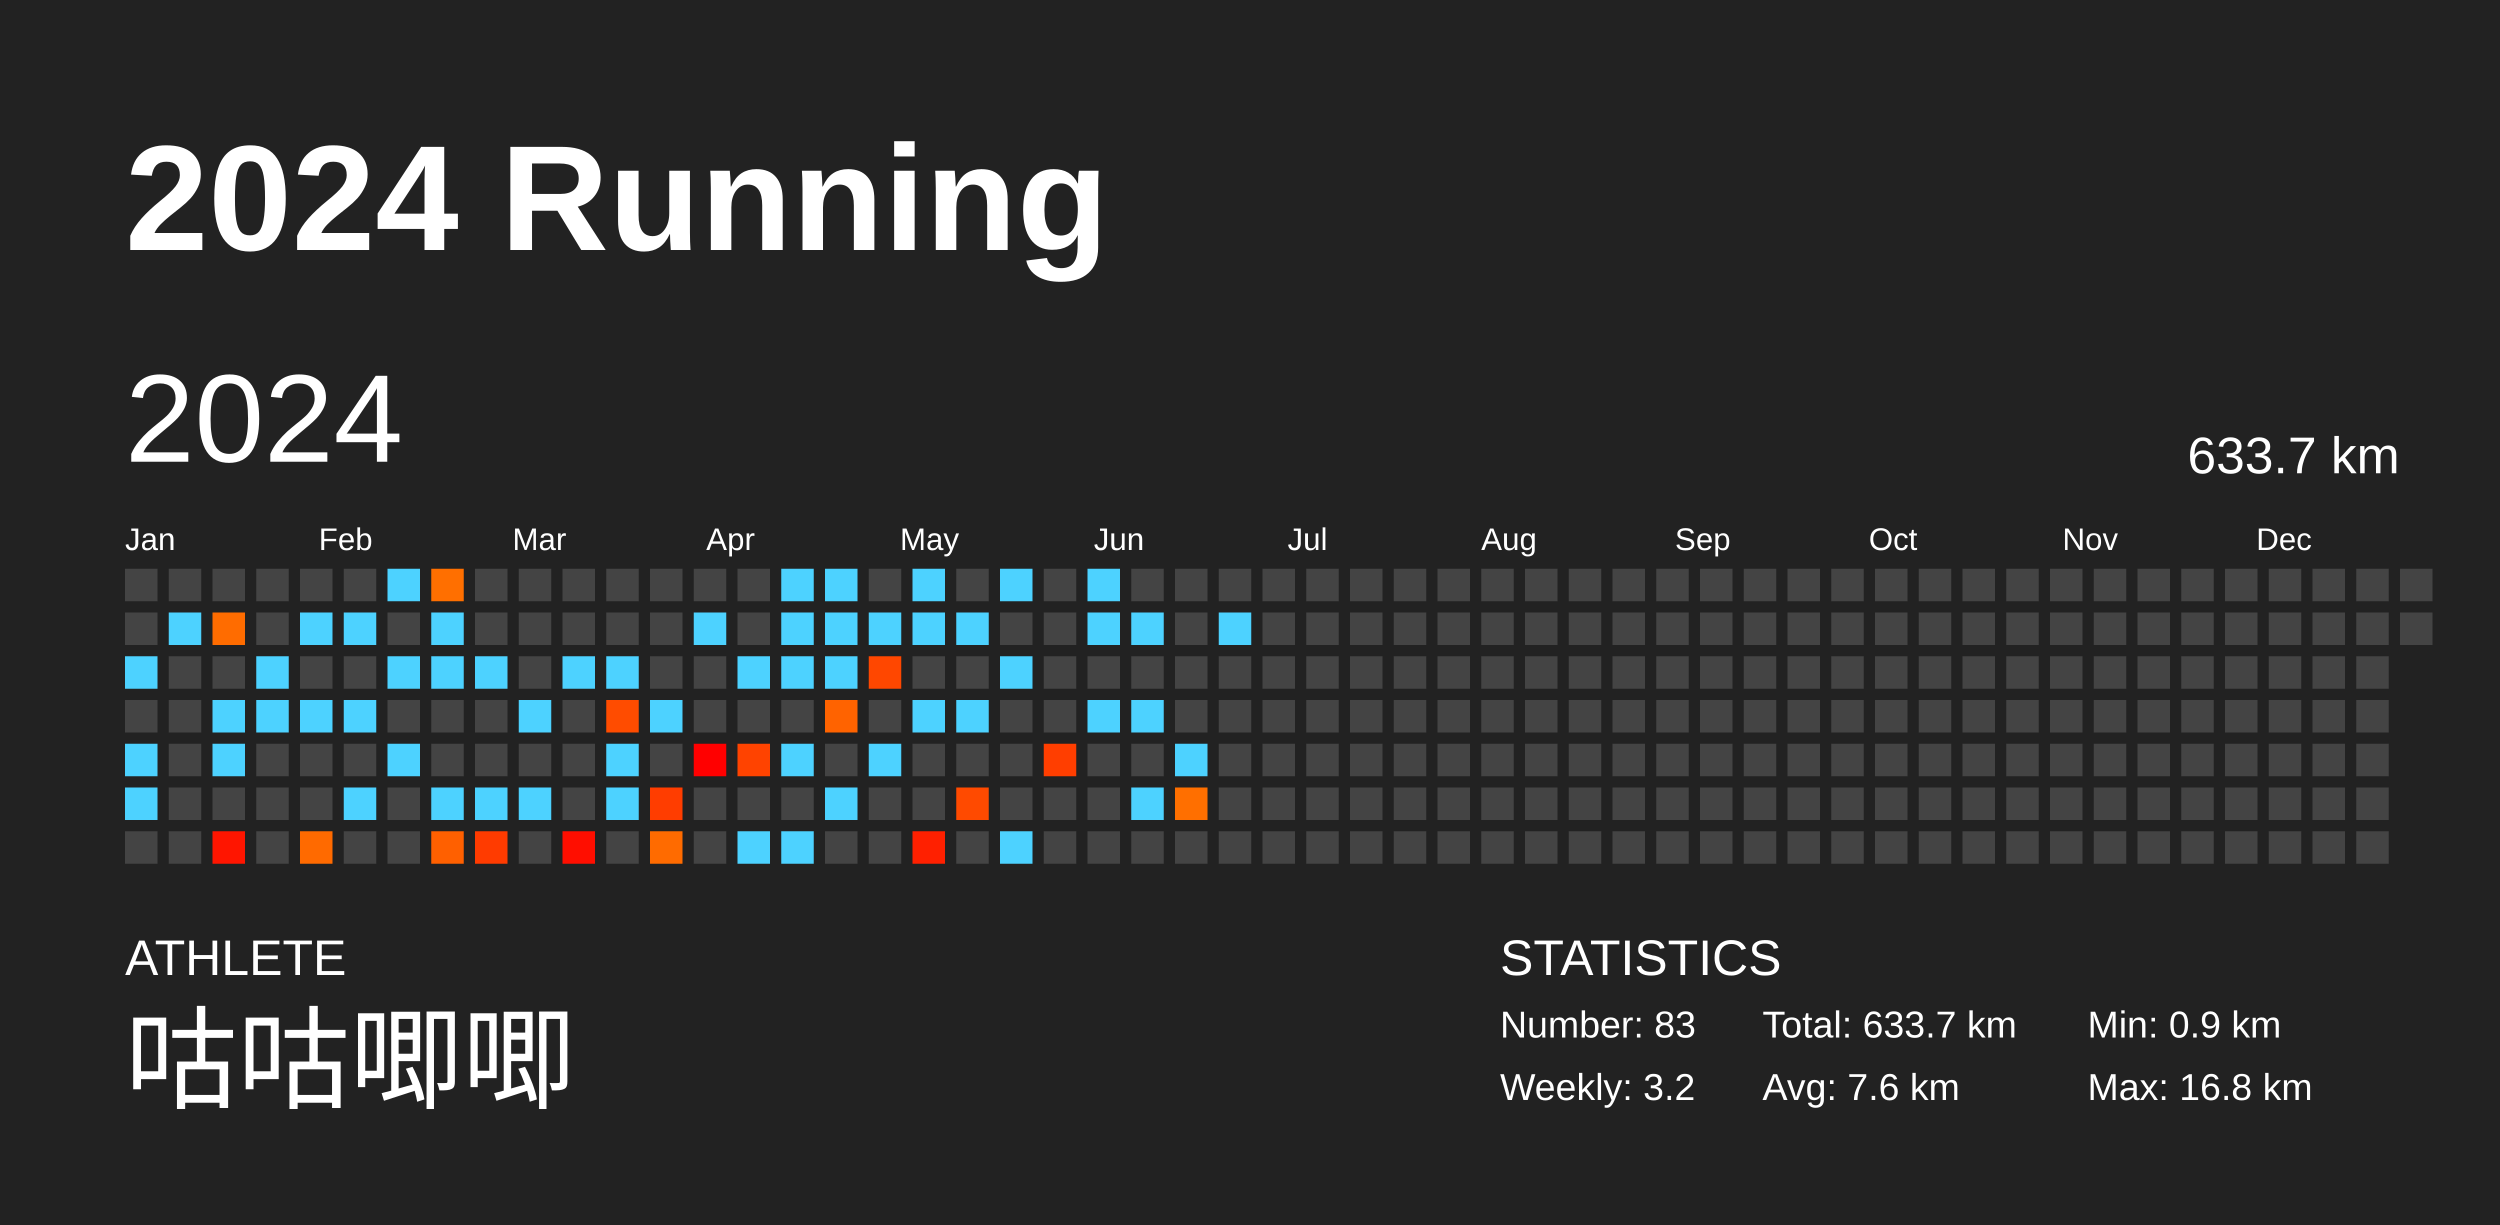
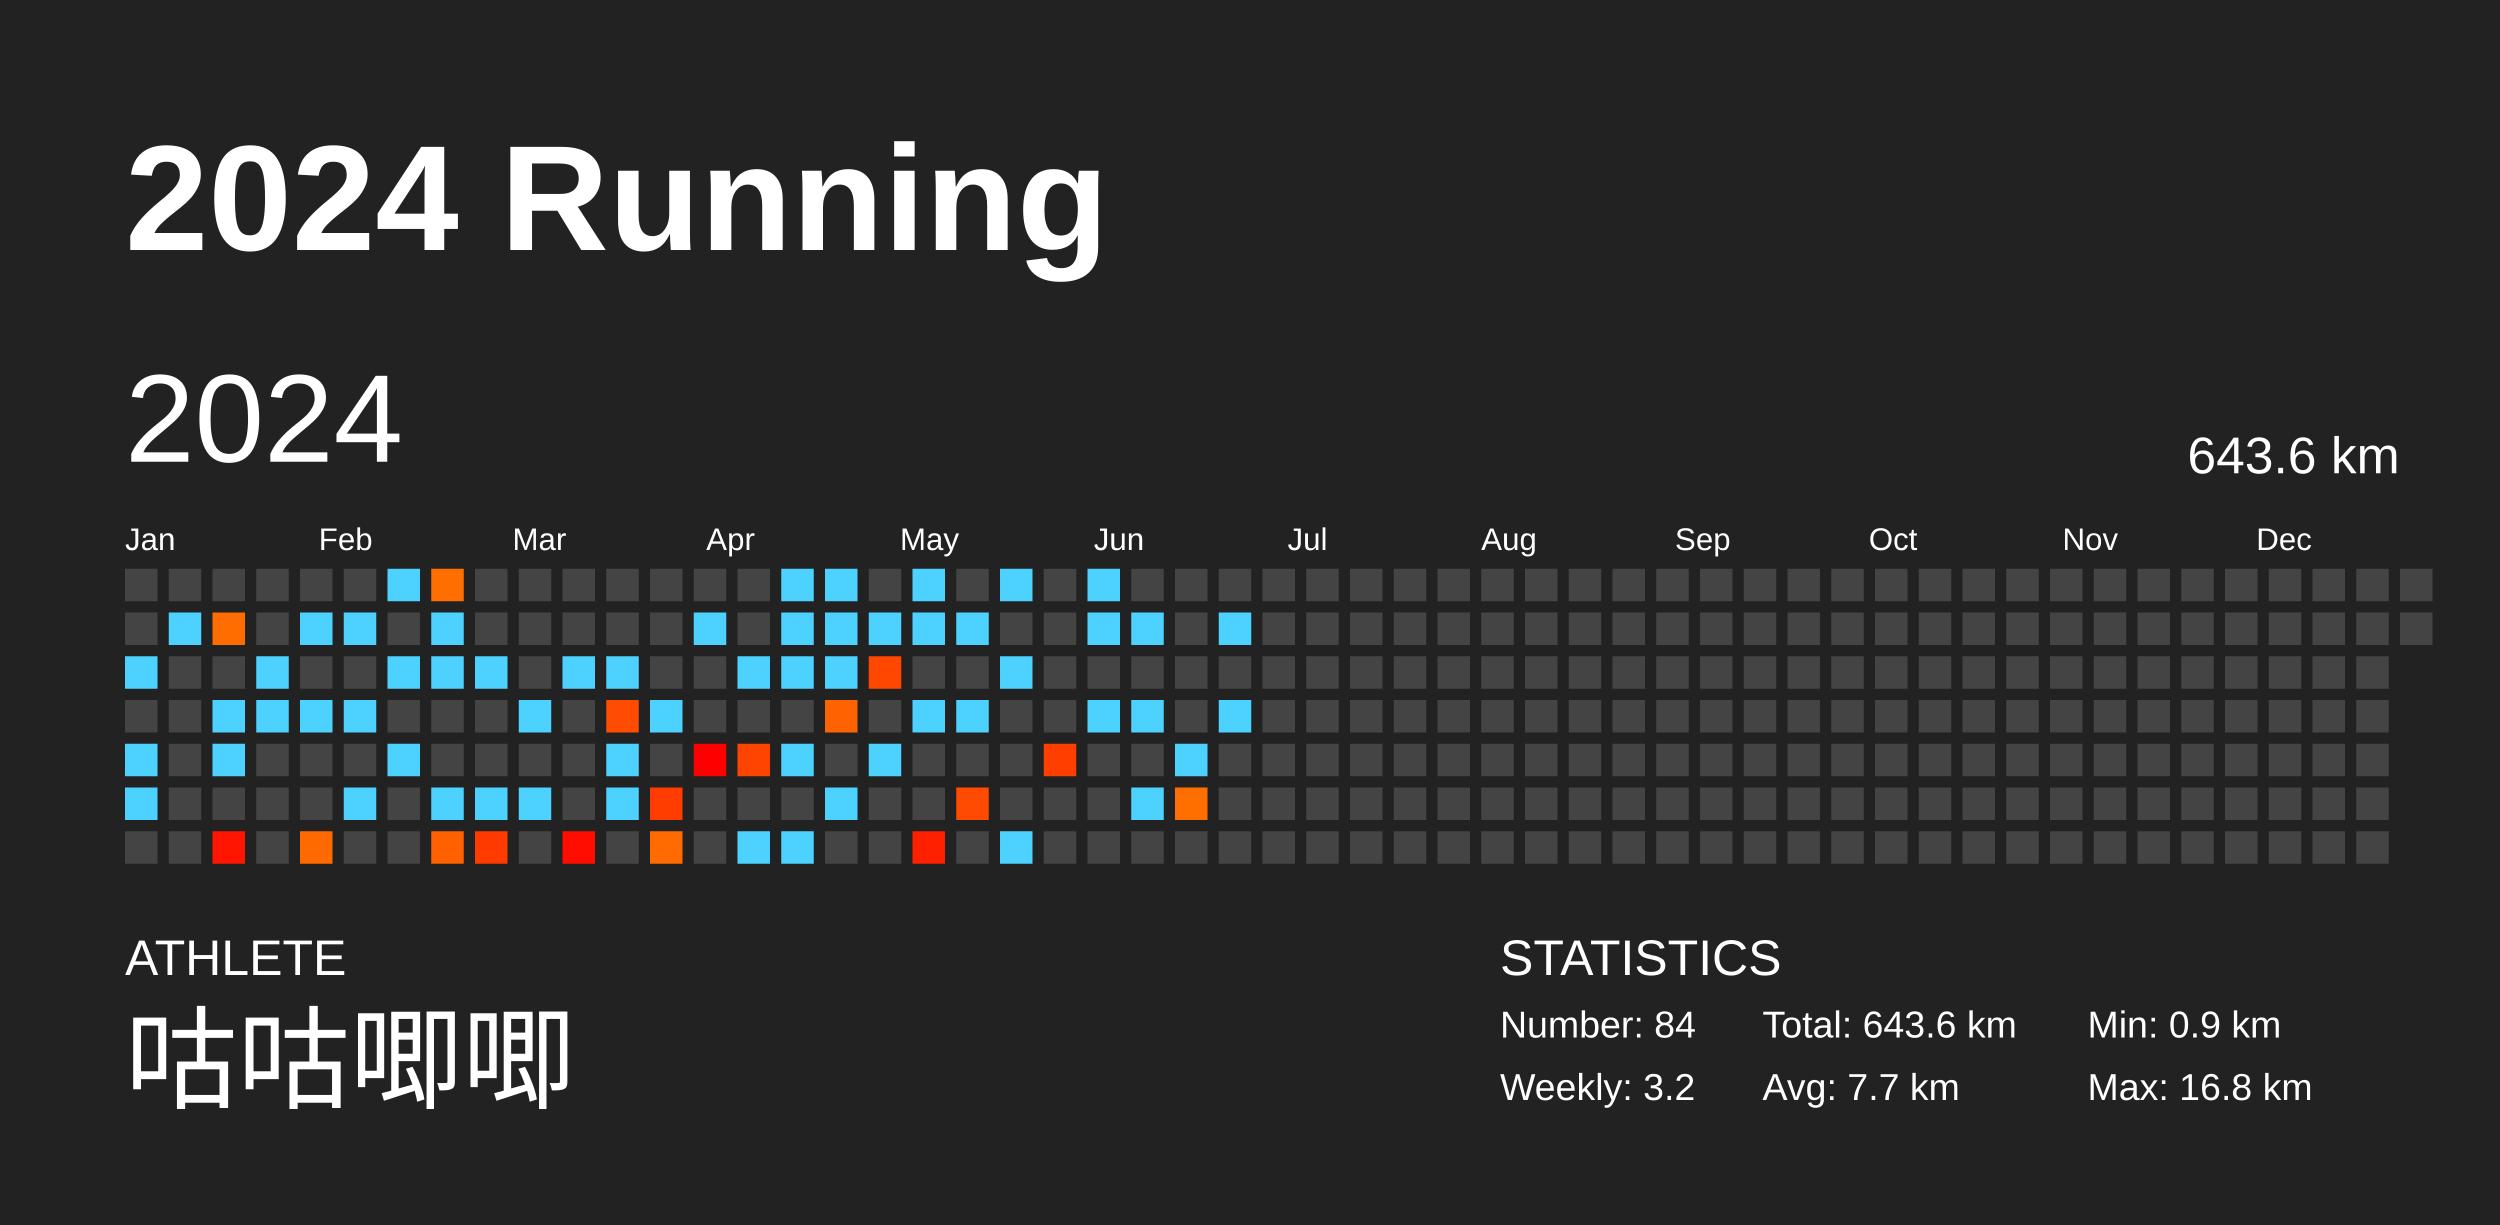
<svg xmlns="http://www.w3.org/2000/svg" baseProfile="full" height="98mm" version="1.1" viewBox="0,0,200,98" width="200mm">
  <defs />
  <rect fill="#222222" height="98" width="200" x="0" y="0" />
  <text fill="#FFFFFF" style="font-size:12px; font-family:Arial; font-weight:bold;" x="10" y="20">2024 Running</text>
  <text fill="#FFFFFF" style="font-size:4px; font-family:Arial" x="10" y="78">ATHLETE</text>
  <text fill="#FFFFFF" style="font-size:9px; font-family:Arial" x="10" y="88">咕咕唧唧</text>
  <text fill="#FFFFFF" style="font-size:4px; font-family:Arial" x="120" y="78">STATISTICS</text>
-   <text fill="#FFFFFF" style="font-size:3px; font-family:Arial" x="120" y="83">Number: 83</text>
+   <text fill="#FFFFFF" style="font-size:3px; font-family:Arial" x="120" y="83">Number: 84</text>
  <text fill="#FFFFFF" style="font-size:3px; font-family:Arial" x="120" y="88">Weekly: 3.2</text>
-   <text fill="#FFFFFF" style="font-size:3px; font-family:Arial" x="141" y="83">Total: 633.7 km</text>
-   <text fill="#FFFFFF" style="font-size:3px; font-family:Arial" x="141" y="88">Avg: 7.6 km</text>
+   <text fill="#FFFFFF" style="font-size:3px; font-family:Arial" x="141" y="83">Total: 643.6 km</text>
+   <text fill="#FFFFFF" style="font-size:3px; font-family:Arial" x="141" y="88">Avg: 7.7 km</text>
  <text fill="#FFFFFF" style="font-size:3px; font-family:Arial" x="167" y="83">Min: 0.9 km</text>
  <text fill="#FFFFFF" style="font-size:3px; font-family:Arial" x="167" y="88">Max: 16.8 km</text>
  <text dominant-baseline="hanging" fill="#FFFFFF" style="font-size:10.0px; font-family:Arial;" x="10" y="30">2024</text>
-   <text dominant-baseline="hanging" fill="#FFFFFF" style="font-size:4.125px; font-family:Arial;" x="175" y="35">633.7 km</text>
+   <text dominant-baseline="hanging" fill="#FFFFFF" style="font-size:4.125px; font-family:Arial;" x="175" y="35">643.6 km</text>
  <text fill="#FFFFFF" style="font-size:2.5px; font-family:Arial" x="10.0" y="44">Jan</text>
  <text fill="#FFFFFF" style="font-size:2.5px; font-family:Arial" x="25.5" y="44">Feb</text>
  <text fill="#FFFFFF" style="font-size:2.5px; font-family:Arial" x="41.0" y="44">Mar</text>
  <text fill="#FFFFFF" style="font-size:2.5px; font-family:Arial" x="56.5" y="44">Apr</text>
  <text fill="#FFFFFF" style="font-size:2.5px; font-family:Arial" x="72.0" y="44">May</text>
  <text fill="#FFFFFF" style="font-size:2.5px; font-family:Arial" x="87.5" y="44">Jun</text>
  <text fill="#FFFFFF" style="font-size:2.5px; font-family:Arial" x="103.0" y="44">Jul</text>
  <text fill="#FFFFFF" style="font-size:2.5px; font-family:Arial" x="118.5" y="44">Aug</text>
  <text fill="#FFFFFF" style="font-size:2.5px; font-family:Arial" x="134.0" y="44">Sep</text>
  <text fill="#FFFFFF" style="font-size:2.5px; font-family:Arial" x="149.5" y="44">Oct</text>
  <text fill="#FFFFFF" style="font-size:2.5px; font-family:Arial" x="165.0" y="44">Nov</text>
  <text fill="#FFFFFF" style="font-size:2.5px; font-family:Arial" x="180.5" y="44">Dec</text>
  <rect fill="#444444" height="2.6" width="2.6" x="10.0" y="45.5" />
  <rect fill="#444444" height="2.6" width="2.6" x="10.0" y="49.0" />
  <rect fill="#4dd2ff" height="2.6" width="2.6" x="10.0" y="52.5" />
  <rect fill="#444444" height="2.6" width="2.6" x="10.0" y="56.0" />
  <rect fill="#4dd2ff" height="2.6" width="2.6" x="10.0" y="59.5" />
  <rect fill="#4dd2ff" height="2.6" width="2.6" x="10.0" y="63.0" />
  <rect fill="#444444" height="2.6" width="2.6" x="10.0" y="66.5" />
  <rect fill="#444444" height="2.6" width="2.6" x="13.5" y="45.5" />
  <rect fill="#4dd2ff" height="2.6" width="2.6" x="13.5" y="49.0" />
  <rect fill="#444444" height="2.6" width="2.6" x="13.5" y="52.5" />
  <rect fill="#444444" height="2.6" width="2.6" x="13.5" y="56.0" />
  <rect fill="#444444" height="2.6" width="2.6" x="13.5" y="59.5" />
  <rect fill="#444444" height="2.6" width="2.6" x="13.5" y="63.0" />
  <rect fill="#444444" height="2.6" width="2.6" x="13.5" y="66.5" />
  <rect fill="#444444" height="2.6" width="2.6" x="17.0" y="45.5" />
  <rect fill="#ff6c00" height="2.6" width="2.6" x="17.0" y="49.0" />
  <rect fill="#444444" height="2.6" width="2.6" x="17.0" y="52.5" />
  <rect fill="#4dd2ff" height="2.6" width="2.6" x="17.0" y="56.0" />
  <rect fill="#4dd2ff" height="2.6" width="2.6" x="17.0" y="59.5" />
  <rect fill="#444444" height="2.6" width="2.6" x="17.0" y="63.0" />
  <rect fill="#ff1500" height="2.6" width="2.6" x="17.0" y="66.5" />
  <rect fill="#444444" height="2.6" width="2.6" x="20.5" y="45.5" />
  <rect fill="#444444" height="2.6" width="2.6" x="20.5" y="49.0" />
  <rect fill="#4dd2ff" height="2.6" width="2.6" x="20.5" y="52.5" />
  <rect fill="#4dd2ff" height="2.6" width="2.6" x="20.5" y="56.0" />
  <rect fill="#444444" height="2.6" width="2.6" x="20.5" y="59.5" />
  <rect fill="#444444" height="2.6" width="2.6" x="20.5" y="63.0" />
  <rect fill="#444444" height="2.6" width="2.6" x="20.5" y="66.5" />
  <rect fill="#444444" height="2.6" width="2.6" x="24.0" y="45.5" />
  <rect fill="#4dd2ff" height="2.6" width="2.6" x="24.0" y="49.0" />
  <rect fill="#444444" height="2.6" width="2.6" x="24.0" y="52.5" />
  <rect fill="#4dd2ff" height="2.6" width="2.6" x="24.0" y="56.0" />
  <rect fill="#444444" height="2.6" width="2.6" x="24.0" y="59.5" />
  <rect fill="#444444" height="2.6" width="2.6" x="24.0" y="63.0" />
  <rect fill="#ff6a00" height="2.6" width="2.6" x="24.0" y="66.5" />
  <rect fill="#444444" height="2.6" width="2.6" x="27.5" y="45.5" />
  <rect fill="#4dd2ff" height="2.6" width="2.6" x="27.5" y="49.0" />
  <rect fill="#444444" height="2.6" width="2.6" x="27.5" y="52.5" />
  <rect fill="#4dd2ff" height="2.6" width="2.6" x="27.5" y="56.0" />
  <rect fill="#444444" height="2.6" width="2.6" x="27.5" y="59.5" />
  <rect fill="#4dd2ff" height="2.6" width="2.6" x="27.5" y="63.0" />
  <rect fill="#444444" height="2.6" width="2.6" x="27.5" y="66.5" />
  <rect fill="#4dd2ff" height="2.6" width="2.6" x="31.0" y="45.5" />
  <rect fill="#444444" height="2.6" width="2.6" x="31.0" y="49.0" />
  <rect fill="#4dd2ff" height="2.6" width="2.6" x="31.0" y="52.5" />
  <rect fill="#444444" height="2.6" width="2.6" x="31.0" y="56.0" />
  <rect fill="#4dd2ff" height="2.6" width="2.6" x="31.0" y="59.5" />
  <rect fill="#444444" height="2.6" width="2.6" x="31.0" y="63.0" />
  <rect fill="#444444" height="2.6" width="2.6" x="31.0" y="66.5" />
  <rect fill="#ff6f00" height="2.6" width="2.6" x="34.5" y="45.5" />
  <rect fill="#4dd2ff" height="2.6" width="2.6" x="34.5" y="49.0" />
  <rect fill="#4dd2ff" height="2.6" width="2.6" x="34.5" y="52.5" />
  <rect fill="#444444" height="2.6" width="2.6" x="34.5" y="56.0" />
  <rect fill="#444444" height="2.6" width="2.6" x="34.5" y="59.5" />
  <rect fill="#4dd2ff" height="2.6" width="2.6" x="34.5" y="63.0" />
  <rect fill="#ff6000" height="2.6" width="2.6" x="34.5" y="66.5" />
  <rect fill="#444444" height="2.6" width="2.6" x="38.0" y="45.5" />
  <rect fill="#444444" height="2.6" width="2.6" x="38.0" y="49.0" />
  <rect fill="#4dd2ff" height="2.6" width="2.6" x="38.0" y="52.5" />
  <rect fill="#444444" height="2.6" width="2.6" x="38.0" y="56.0" />
  <rect fill="#444444" height="2.6" width="2.6" x="38.0" y="59.5" />
  <rect fill="#4dd2ff" height="2.6" width="2.6" x="38.0" y="63.0" />
  <rect fill="#ff3b00" height="2.6" width="2.6" x="38.0" y="66.5" />
  <rect fill="#444444" height="2.6" width="2.6" x="41.5" y="45.5" />
  <rect fill="#444444" height="2.6" width="2.6" x="41.5" y="49.0" />
  <rect fill="#444444" height="2.6" width="2.6" x="41.5" y="52.5" />
  <rect fill="#4dd2ff" height="2.6" width="2.6" x="41.5" y="56.0" />
  <rect fill="#444444" height="2.6" width="2.6" x="41.5" y="59.5" />
  <rect fill="#4dd2ff" height="2.6" width="2.6" x="41.5" y="63.0" />
  <rect fill="#444444" height="2.6" width="2.6" x="41.5" y="66.5" />
  <rect fill="#444444" height="2.6" width="2.6" x="45.0" y="45.5" />
  <rect fill="#444444" height="2.6" width="2.6" x="45.0" y="49.0" />
  <rect fill="#4dd2ff" height="2.6" width="2.6" x="45.0" y="52.5" />
  <rect fill="#444444" height="2.6" width="2.6" x="45.0" y="56.0" />
  <rect fill="#444444" height="2.6" width="2.6" x="45.0" y="59.5" />
  <rect fill="#444444" height="2.6" width="2.6" x="45.0" y="63.0" />
  <rect fill="#ff0e00" height="2.6" width="2.6" x="45.0" y="66.5" />
  <rect fill="#444444" height="2.6" width="2.6" x="48.5" y="45.5" />
  <rect fill="#444444" height="2.6" width="2.6" x="48.5" y="49.0" />
  <rect fill="#4dd2ff" height="2.6" width="2.6" x="48.5" y="52.5" />
  <rect fill="#ff4c00" height="2.6" width="2.6" x="48.5" y="56.0" />
  <rect fill="#4dd2ff" height="2.6" width="2.6" x="48.5" y="59.5" />
  <rect fill="#4dd2ff" height="2.6" width="2.6" x="48.5" y="63.0" />
  <rect fill="#444444" height="2.6" width="2.6" x="48.5" y="66.5" />
  <rect fill="#444444" height="2.6" width="2.6" x="52.0" y="45.5" />
  <rect fill="#444444" height="2.6" width="2.6" x="52.0" y="49.0" />
  <rect fill="#444444" height="2.6" width="2.6" x="52.0" y="52.5" />
  <rect fill="#4dd2ff" height="2.6" width="2.6" x="52.0" y="56.0" />
  <rect fill="#444444" height="2.6" width="2.6" x="52.0" y="59.5" />
  <rect fill="#ff3d00" height="2.6" width="2.6" x="52.0" y="63.0" />
  <rect fill="#ff6b00" height="2.6" width="2.6" x="52.0" y="66.5" />
  <rect fill="#444444" height="2.6" width="2.6" x="55.5" y="45.5" />
  <rect fill="#4dd2ff" height="2.6" width="2.6" x="55.5" y="49.0" />
  <rect fill="#444444" height="2.6" width="2.6" x="55.5" y="52.5" />
  <rect fill="#444444" height="2.6" width="2.6" x="55.5" y="56.0" />
  <rect fill="#ff0000" height="2.6" width="2.6" x="55.5" y="59.5" />
  <rect fill="#444444" height="2.6" width="2.6" x="55.5" y="63.0" />
  <rect fill="#444444" height="2.6" width="2.6" x="55.5" y="66.5" />
  <rect fill="#444444" height="2.6" width="2.6" x="59.0" y="45.5" />
  <rect fill="#444444" height="2.6" width="2.6" x="59.0" y="49.0" />
  <rect fill="#4dd2ff" height="2.6" width="2.6" x="59.0" y="52.5" />
  <rect fill="#444444" height="2.6" width="2.6" x="59.0" y="56.0" />
  <rect fill="#ff4300" height="2.6" width="2.6" x="59.0" y="59.5" />
  <rect fill="#444444" height="2.6" width="2.6" x="59.0" y="63.0" />
  <rect fill="#4dd2ff" height="2.6" width="2.6" x="59.0" y="66.5" />
  <rect fill="#4dd2ff" height="2.6" width="2.6" x="62.5" y="45.5" />
  <rect fill="#4dd2ff" height="2.6" width="2.6" x="62.5" y="49.0" />
  <rect fill="#4dd2ff" height="2.6" width="2.6" x="62.5" y="52.5" />
  <rect fill="#444444" height="2.6" width="2.6" x="62.5" y="56.0" />
  <rect fill="#4dd2ff" height="2.6" width="2.6" x="62.5" y="59.5" />
  <rect fill="#444444" height="2.6" width="2.6" x="62.5" y="63.0" />
  <rect fill="#4dd2ff" height="2.6" width="2.6" x="62.5" y="66.5" />
  <rect fill="#4dd2ff" height="2.6" width="2.6" x="66.0" y="45.5" />
  <rect fill="#4dd2ff" height="2.6" width="2.6" x="66.0" y="49.0" />
  <rect fill="#4dd2ff" height="2.6" width="2.6" x="66.0" y="52.5" />
  <rect fill="#ff6300" height="2.6" width="2.6" x="66.0" y="56.0" />
  <rect fill="#444444" height="2.6" width="2.6" x="66.0" y="59.5" />
  <rect fill="#4dd2ff" height="2.6" width="2.6" x="66.0" y="63.0" />
  <rect fill="#444444" height="2.6" width="2.6" x="66.0" y="66.5" />
  <rect fill="#444444" height="2.6" width="2.6" x="69.5" y="45.5" />
  <rect fill="#4dd2ff" height="2.6" width="2.6" x="69.5" y="49.0" />
  <rect fill="#ff4700" height="2.6" width="2.6" x="69.5" y="52.5" />
  <rect fill="#444444" height="2.6" width="2.6" x="69.5" y="56.0" />
  <rect fill="#4dd2ff" height="2.6" width="2.6" x="69.5" y="59.5" />
  <rect fill="#444444" height="2.6" width="2.6" x="69.5" y="63.0" />
  <rect fill="#444444" height="2.6" width="2.6" x="69.5" y="66.5" />
  <rect fill="#4dd2ff" height="2.6" width="2.6" x="73.0" y="45.5" />
  <rect fill="#4dd2ff" height="2.6" width="2.6" x="73.0" y="49.0" />
  <rect fill="#444444" height="2.6" width="2.6" x="73.0" y="52.5" />
  <rect fill="#4dd2ff" height="2.6" width="2.6" x="73.0" y="56.0" />
  <rect fill="#444444" height="2.6" width="2.6" x="73.0" y="59.5" />
  <rect fill="#444444" height="2.6" width="2.6" x="73.0" y="63.0" />
  <rect fill="#ff2000" height="2.6" width="2.6" x="73.0" y="66.5" />
  <rect fill="#444444" height="2.6" width="2.6" x="76.5" y="45.5" />
  <rect fill="#4dd2ff" height="2.6" width="2.6" x="76.5" y="49.0" />
  <rect fill="#444444" height="2.6" width="2.6" x="76.5" y="52.5" />
  <rect fill="#4dd2ff" height="2.6" width="2.6" x="76.5" y="56.0" />
  <rect fill="#444444" height="2.6" width="2.6" x="76.5" y="59.5" />
  <rect fill="#ff4a00" height="2.6" width="2.6" x="76.5" y="63.0" />
  <rect fill="#444444" height="2.6" width="2.6" x="76.5" y="66.5" />
  <rect fill="#4dd2ff" height="2.6" width="2.6" x="80.0" y="45.5" />
  <rect fill="#444444" height="2.6" width="2.6" x="80.0" y="49.0" />
  <rect fill="#4dd2ff" height="2.6" width="2.6" x="80.0" y="52.5" />
  <rect fill="#444444" height="2.6" width="2.6" x="80.0" y="56.0" />
  <rect fill="#444444" height="2.6" width="2.6" x="80.0" y="59.5" />
  <rect fill="#444444" height="2.6" width="2.6" x="80.0" y="63.0" />
  <rect fill="#4dd2ff" height="2.6" width="2.6" x="80.0" y="66.5" />
  <rect fill="#444444" height="2.6" width="2.6" x="83.5" y="45.5" />
  <rect fill="#444444" height="2.6" width="2.6" x="83.5" y="49.0" />
  <rect fill="#444444" height="2.6" width="2.6" x="83.5" y="52.5" />
  <rect fill="#444444" height="2.6" width="2.6" x="83.5" y="56.0" />
  <rect fill="#ff3e00" height="2.6" width="2.6" x="83.5" y="59.5" />
  <rect fill="#444444" height="2.6" width="2.6" x="83.5" y="63.0" />
  <rect fill="#444444" height="2.6" width="2.6" x="83.5" y="66.5" />
  <rect fill="#4dd2ff" height="2.6" width="2.6" x="87.0" y="45.5" />
  <rect fill="#4dd2ff" height="2.6" width="2.6" x="87.0" y="49.0" />
  <rect fill="#444444" height="2.6" width="2.6" x="87.0" y="52.5" />
  <rect fill="#4dd2ff" height="2.6" width="2.6" x="87.0" y="56.0" />
  <rect fill="#444444" height="2.6" width="2.6" x="87.0" y="59.5" />
  <rect fill="#444444" height="2.6" width="2.6" x="87.0" y="63.0" />
  <rect fill="#444444" height="2.6" width="2.6" x="87.0" y="66.5" />
  <rect fill="#444444" height="2.6" width="2.6" x="90.5" y="45.5" />
  <rect fill="#4dd2ff" height="2.6" width="2.6" x="90.5" y="49.0" />
  <rect fill="#444444" height="2.6" width="2.6" x="90.5" y="52.5" />
  <rect fill="#4dd2ff" height="2.6" width="2.6" x="90.5" y="56.0" />
  <rect fill="#444444" height="2.6" width="2.6" x="90.5" y="59.5" />
  <rect fill="#4dd2ff" height="2.6" width="2.6" x="90.5" y="63.0" />
  <rect fill="#444444" height="2.6" width="2.6" x="90.5" y="66.5" />
  <rect fill="#444444" height="2.6" width="2.6" x="94.0" y="45.5" />
  <rect fill="#444444" height="2.6" width="2.6" x="94.0" y="49.0" />
  <rect fill="#444444" height="2.6" width="2.6" x="94.0" y="52.5" />
  <rect fill="#444444" height="2.6" width="2.6" x="94.0" y="56.0" />
  <rect fill="#4dd2ff" height="2.6" width="2.6" x="94.0" y="59.5" />
  <rect fill="#ff6f00" height="2.6" width="2.6" x="94.0" y="63.0" />
  <rect fill="#444444" height="2.6" width="2.6" x="94.0" y="66.5" />
  <rect fill="#444444" height="2.6" width="2.6" x="97.5" y="45.5" />
  <rect fill="#4dd2ff" height="2.6" width="2.6" x="97.5" y="49.0" />
  <rect fill="#444444" height="2.6" width="2.6" x="97.5" y="52.5" />
-   <rect fill="#444444" height="2.6" width="2.6" x="97.5" y="56.0" />
+   <rect fill="#4dd2ff" height="2.6" width="2.6" x="97.5" y="56.0" />
  <rect fill="#444444" height="2.6" width="2.6" x="97.5" y="59.5" />
  <rect fill="#444444" height="2.6" width="2.6" x="97.5" y="63.0" />
  <rect fill="#444444" height="2.6" width="2.6" x="97.5" y="66.5" />
  <rect fill="#444444" height="2.6" width="2.6" x="101.0" y="45.5" />
  <rect fill="#444444" height="2.6" width="2.6" x="101.0" y="49.0" />
  <rect fill="#444444" height="2.6" width="2.6" x="101.0" y="52.5" />
  <rect fill="#444444" height="2.6" width="2.6" x="101.0" y="56.0" />
  <rect fill="#444444" height="2.6" width="2.6" x="101.0" y="59.5" />
  <rect fill="#444444" height="2.6" width="2.6" x="101.0" y="63.0" />
  <rect fill="#444444" height="2.6" width="2.6" x="101.0" y="66.5" />
  <rect fill="#444444" height="2.6" width="2.6" x="104.5" y="45.5" />
  <rect fill="#444444" height="2.6" width="2.6" x="104.5" y="49.0" />
  <rect fill="#444444" height="2.6" width="2.6" x="104.5" y="52.5" />
  <rect fill="#444444" height="2.6" width="2.6" x="104.5" y="56.0" />
  <rect fill="#444444" height="2.6" width="2.6" x="104.5" y="59.5" />
  <rect fill="#444444" height="2.6" width="2.6" x="104.5" y="63.0" />
  <rect fill="#444444" height="2.6" width="2.6" x="104.5" y="66.5" />
  <rect fill="#444444" height="2.6" width="2.6" x="108.0" y="45.5" />
  <rect fill="#444444" height="2.6" width="2.6" x="108.0" y="49.0" />
  <rect fill="#444444" height="2.6" width="2.6" x="108.0" y="52.5" />
  <rect fill="#444444" height="2.6" width="2.6" x="108.0" y="56.0" />
  <rect fill="#444444" height="2.6" width="2.6" x="108.0" y="59.5" />
  <rect fill="#444444" height="2.6" width="2.6" x="108.0" y="63.0" />
  <rect fill="#444444" height="2.6" width="2.6" x="108.0" y="66.5" />
  <rect fill="#444444" height="2.6" width="2.6" x="111.5" y="45.5" />
  <rect fill="#444444" height="2.6" width="2.6" x="111.5" y="49.0" />
  <rect fill="#444444" height="2.6" width="2.6" x="111.5" y="52.5" />
  <rect fill="#444444" height="2.6" width="2.6" x="111.5" y="56.0" />
  <rect fill="#444444" height="2.6" width="2.6" x="111.5" y="59.5" />
  <rect fill="#444444" height="2.6" width="2.6" x="111.5" y="63.0" />
  <rect fill="#444444" height="2.6" width="2.6" x="111.5" y="66.5" />
  <rect fill="#444444" height="2.6" width="2.6" x="115.0" y="45.5" />
  <rect fill="#444444" height="2.6" width="2.6" x="115.0" y="49.0" />
  <rect fill="#444444" height="2.6" width="2.6" x="115.0" y="52.5" />
  <rect fill="#444444" height="2.6" width="2.6" x="115.0" y="56.0" />
  <rect fill="#444444" height="2.6" width="2.6" x="115.0" y="59.5" />
  <rect fill="#444444" height="2.6" width="2.6" x="115.0" y="63.0" />
  <rect fill="#444444" height="2.6" width="2.6" x="115.0" y="66.5" />
  <rect fill="#444444" height="2.6" width="2.6" x="118.5" y="45.5" />
  <rect fill="#444444" height="2.6" width="2.6" x="118.5" y="49.0" />
  <rect fill="#444444" height="2.6" width="2.6" x="118.5" y="52.5" />
  <rect fill="#444444" height="2.6" width="2.6" x="118.5" y="56.0" />
  <rect fill="#444444" height="2.6" width="2.6" x="118.5" y="59.5" />
  <rect fill="#444444" height="2.6" width="2.6" x="118.5" y="63.0" />
  <rect fill="#444444" height="2.6" width="2.6" x="118.5" y="66.5" />
  <rect fill="#444444" height="2.6" width="2.6" x="122.0" y="45.5" />
  <rect fill="#444444" height="2.6" width="2.6" x="122.0" y="49.0" />
  <rect fill="#444444" height="2.6" width="2.6" x="122.0" y="52.5" />
  <rect fill="#444444" height="2.6" width="2.6" x="122.0" y="56.0" />
  <rect fill="#444444" height="2.6" width="2.6" x="122.0" y="59.5" />
  <rect fill="#444444" height="2.6" width="2.6" x="122.0" y="63.0" />
  <rect fill="#444444" height="2.6" width="2.6" x="122.0" y="66.5" />
  <rect fill="#444444" height="2.6" width="2.6" x="125.5" y="45.5" />
  <rect fill="#444444" height="2.6" width="2.6" x="125.5" y="49.0" />
  <rect fill="#444444" height="2.6" width="2.6" x="125.5" y="52.5" />
  <rect fill="#444444" height="2.6" width="2.6" x="125.5" y="56.0" />
  <rect fill="#444444" height="2.6" width="2.6" x="125.5" y="59.5" />
  <rect fill="#444444" height="2.6" width="2.6" x="125.5" y="63.0" />
  <rect fill="#444444" height="2.6" width="2.6" x="125.5" y="66.5" />
  <rect fill="#444444" height="2.6" width="2.6" x="129.0" y="45.5" />
  <rect fill="#444444" height="2.6" width="2.6" x="129.0" y="49.0" />
  <rect fill="#444444" height="2.6" width="2.6" x="129.0" y="52.5" />
  <rect fill="#444444" height="2.6" width="2.6" x="129.0" y="56.0" />
  <rect fill="#444444" height="2.6" width="2.6" x="129.0" y="59.5" />
  <rect fill="#444444" height="2.6" width="2.6" x="129.0" y="63.0" />
  <rect fill="#444444" height="2.6" width="2.6" x="129.0" y="66.5" />
  <rect fill="#444444" height="2.6" width="2.6" x="132.5" y="45.5" />
  <rect fill="#444444" height="2.6" width="2.6" x="132.5" y="49.0" />
  <rect fill="#444444" height="2.6" width="2.6" x="132.5" y="52.5" />
  <rect fill="#444444" height="2.6" width="2.6" x="132.5" y="56.0" />
  <rect fill="#444444" height="2.6" width="2.6" x="132.5" y="59.5" />
  <rect fill="#444444" height="2.6" width="2.6" x="132.5" y="63.0" />
  <rect fill="#444444" height="2.6" width="2.6" x="132.5" y="66.5" />
  <rect fill="#444444" height="2.6" width="2.6" x="136.0" y="45.5" />
  <rect fill="#444444" height="2.6" width="2.6" x="136.0" y="49.0" />
  <rect fill="#444444" height="2.6" width="2.6" x="136.0" y="52.5" />
  <rect fill="#444444" height="2.6" width="2.6" x="136.0" y="56.0" />
  <rect fill="#444444" height="2.6" width="2.6" x="136.0" y="59.5" />
  <rect fill="#444444" height="2.6" width="2.6" x="136.0" y="63.0" />
  <rect fill="#444444" height="2.6" width="2.6" x="136.0" y="66.5" />
  <rect fill="#444444" height="2.6" width="2.6" x="139.5" y="45.5" />
  <rect fill="#444444" height="2.6" width="2.6" x="139.5" y="49.0" />
  <rect fill="#444444" height="2.6" width="2.6" x="139.5" y="52.5" />
  <rect fill="#444444" height="2.6" width="2.6" x="139.5" y="56.0" />
  <rect fill="#444444" height="2.6" width="2.6" x="139.5" y="59.5" />
  <rect fill="#444444" height="2.6" width="2.6" x="139.5" y="63.0" />
  <rect fill="#444444" height="2.6" width="2.6" x="139.5" y="66.5" />
  <rect fill="#444444" height="2.6" width="2.6" x="143.0" y="45.5" />
  <rect fill="#444444" height="2.6" width="2.6" x="143.0" y="49.0" />
  <rect fill="#444444" height="2.6" width="2.6" x="143.0" y="52.5" />
  <rect fill="#444444" height="2.6" width="2.6" x="143.0" y="56.0" />
  <rect fill="#444444" height="2.6" width="2.6" x="143.0" y="59.5" />
  <rect fill="#444444" height="2.6" width="2.6" x="143.0" y="63.0" />
  <rect fill="#444444" height="2.6" width="2.6" x="143.0" y="66.5" />
  <rect fill="#444444" height="2.6" width="2.6" x="146.5" y="45.5" />
  <rect fill="#444444" height="2.6" width="2.6" x="146.5" y="49.0" />
  <rect fill="#444444" height="2.6" width="2.6" x="146.5" y="52.5" />
  <rect fill="#444444" height="2.6" width="2.6" x="146.5" y="56.0" />
  <rect fill="#444444" height="2.6" width="2.6" x="146.5" y="59.5" />
  <rect fill="#444444" height="2.6" width="2.6" x="146.5" y="63.0" />
  <rect fill="#444444" height="2.6" width="2.6" x="146.5" y="66.5" />
  <rect fill="#444444" height="2.6" width="2.6" x="150.0" y="45.5" />
  <rect fill="#444444" height="2.6" width="2.6" x="150.0" y="49.0" />
  <rect fill="#444444" height="2.6" width="2.6" x="150.0" y="52.5" />
  <rect fill="#444444" height="2.6" width="2.6" x="150.0" y="56.0" />
  <rect fill="#444444" height="2.6" width="2.6" x="150.0" y="59.5" />
  <rect fill="#444444" height="2.6" width="2.6" x="150.0" y="63.0" />
  <rect fill="#444444" height="2.6" width="2.6" x="150.0" y="66.5" />
  <rect fill="#444444" height="2.6" width="2.6" x="153.5" y="45.5" />
  <rect fill="#444444" height="2.6" width="2.6" x="153.5" y="49.0" />
  <rect fill="#444444" height="2.6" width="2.6" x="153.5" y="52.5" />
  <rect fill="#444444" height="2.6" width="2.6" x="153.5" y="56.0" />
  <rect fill="#444444" height="2.6" width="2.6" x="153.5" y="59.5" />
  <rect fill="#444444" height="2.6" width="2.6" x="153.5" y="63.0" />
  <rect fill="#444444" height="2.6" width="2.6" x="153.5" y="66.5" />
  <rect fill="#444444" height="2.6" width="2.6" x="157.0" y="45.5" />
  <rect fill="#444444" height="2.6" width="2.6" x="157.0" y="49.0" />
  <rect fill="#444444" height="2.6" width="2.6" x="157.0" y="52.5" />
  <rect fill="#444444" height="2.6" width="2.6" x="157.0" y="56.0" />
  <rect fill="#444444" height="2.6" width="2.6" x="157.0" y="59.5" />
  <rect fill="#444444" height="2.6" width="2.6" x="157.0" y="63.0" />
  <rect fill="#444444" height="2.6" width="2.6" x="157.0" y="66.5" />
  <rect fill="#444444" height="2.6" width="2.6" x="160.5" y="45.5" />
  <rect fill="#444444" height="2.6" width="2.6" x="160.5" y="49.0" />
  <rect fill="#444444" height="2.6" width="2.6" x="160.5" y="52.5" />
  <rect fill="#444444" height="2.6" width="2.6" x="160.5" y="56.0" />
  <rect fill="#444444" height="2.6" width="2.6" x="160.5" y="59.5" />
  <rect fill="#444444" height="2.6" width="2.6" x="160.5" y="63.0" />
  <rect fill="#444444" height="2.6" width="2.6" x="160.5" y="66.5" />
  <rect fill="#444444" height="2.6" width="2.6" x="164.0" y="45.5" />
  <rect fill="#444444" height="2.6" width="2.6" x="164.0" y="49.0" />
  <rect fill="#444444" height="2.6" width="2.6" x="164.0" y="52.5" />
  <rect fill="#444444" height="2.6" width="2.6" x="164.0" y="56.0" />
  <rect fill="#444444" height="2.6" width="2.6" x="164.0" y="59.5" />
  <rect fill="#444444" height="2.6" width="2.6" x="164.0" y="63.0" />
  <rect fill="#444444" height="2.6" width="2.6" x="164.0" y="66.5" />
  <rect fill="#444444" height="2.6" width="2.6" x="167.5" y="45.5" />
  <rect fill="#444444" height="2.6" width="2.6" x="167.5" y="49.0" />
  <rect fill="#444444" height="2.6" width="2.6" x="167.5" y="52.5" />
  <rect fill="#444444" height="2.6" width="2.6" x="167.5" y="56.0" />
  <rect fill="#444444" height="2.6" width="2.6" x="167.5" y="59.5" />
  <rect fill="#444444" height="2.6" width="2.6" x="167.5" y="63.0" />
  <rect fill="#444444" height="2.6" width="2.6" x="167.5" y="66.5" />
  <rect fill="#444444" height="2.6" width="2.6" x="171.0" y="45.5" />
  <rect fill="#444444" height="2.6" width="2.6" x="171.0" y="49.0" />
  <rect fill="#444444" height="2.6" width="2.6" x="171.0" y="52.5" />
  <rect fill="#444444" height="2.6" width="2.6" x="171.0" y="56.0" />
  <rect fill="#444444" height="2.6" width="2.6" x="171.0" y="59.5" />
  <rect fill="#444444" height="2.6" width="2.6" x="171.0" y="63.0" />
  <rect fill="#444444" height="2.6" width="2.6" x="171.0" y="66.5" />
  <rect fill="#444444" height="2.6" width="2.6" x="174.5" y="45.5" />
  <rect fill="#444444" height="2.6" width="2.6" x="174.5" y="49.0" />
  <rect fill="#444444" height="2.6" width="2.6" x="174.5" y="52.5" />
  <rect fill="#444444" height="2.6" width="2.6" x="174.5" y="56.0" />
  <rect fill="#444444" height="2.6" width="2.6" x="174.5" y="59.5" />
  <rect fill="#444444" height="2.6" width="2.6" x="174.5" y="63.0" />
  <rect fill="#444444" height="2.6" width="2.6" x="174.5" y="66.5" />
  <rect fill="#444444" height="2.6" width="2.6" x="178.0" y="45.5" />
  <rect fill="#444444" height="2.6" width="2.6" x="178.0" y="49.0" />
  <rect fill="#444444" height="2.6" width="2.6" x="178.0" y="52.5" />
  <rect fill="#444444" height="2.6" width="2.6" x="178.0" y="56.0" />
  <rect fill="#444444" height="2.6" width="2.6" x="178.0" y="59.5" />
  <rect fill="#444444" height="2.6" width="2.6" x="178.0" y="63.0" />
  <rect fill="#444444" height="2.6" width="2.6" x="178.0" y="66.5" />
  <rect fill="#444444" height="2.6" width="2.6" x="181.5" y="45.5" />
  <rect fill="#444444" height="2.6" width="2.6" x="181.5" y="49.0" />
  <rect fill="#444444" height="2.6" width="2.6" x="181.5" y="52.5" />
  <rect fill="#444444" height="2.6" width="2.6" x="181.5" y="56.0" />
  <rect fill="#444444" height="2.6" width="2.6" x="181.5" y="59.5" />
  <rect fill="#444444" height="2.6" width="2.6" x="181.5" y="63.0" />
  <rect fill="#444444" height="2.6" width="2.6" x="181.5" y="66.5" />
  <rect fill="#444444" height="2.6" width="2.6" x="185.0" y="45.5" />
  <rect fill="#444444" height="2.6" width="2.6" x="185.0" y="49.0" />
  <rect fill="#444444" height="2.6" width="2.6" x="185.0" y="52.5" />
  <rect fill="#444444" height="2.6" width="2.6" x="185.0" y="56.0" />
  <rect fill="#444444" height="2.6" width="2.6" x="185.0" y="59.5" />
  <rect fill="#444444" height="2.6" width="2.6" x="185.0" y="63.0" />
  <rect fill="#444444" height="2.6" width="2.6" x="185.0" y="66.5" />
  <rect fill="#444444" height="2.6" width="2.6" x="188.5" y="45.5" />
  <rect fill="#444444" height="2.6" width="2.6" x="188.5" y="49.0" />
  <rect fill="#444444" height="2.6" width="2.6" x="188.5" y="52.5" />
  <rect fill="#444444" height="2.6" width="2.6" x="188.5" y="56.0" />
  <rect fill="#444444" height="2.6" width="2.6" x="188.5" y="59.5" />
  <rect fill="#444444" height="2.6" width="2.6" x="188.5" y="63.0" />
  <rect fill="#444444" height="2.6" width="2.6" x="188.5" y="66.5" />
  <rect fill="#444444" height="2.6" width="2.6" x="192.0" y="45.5" />
  <rect fill="#444444" height="2.6" width="2.6" x="192.0" y="49.0" />
</svg>
